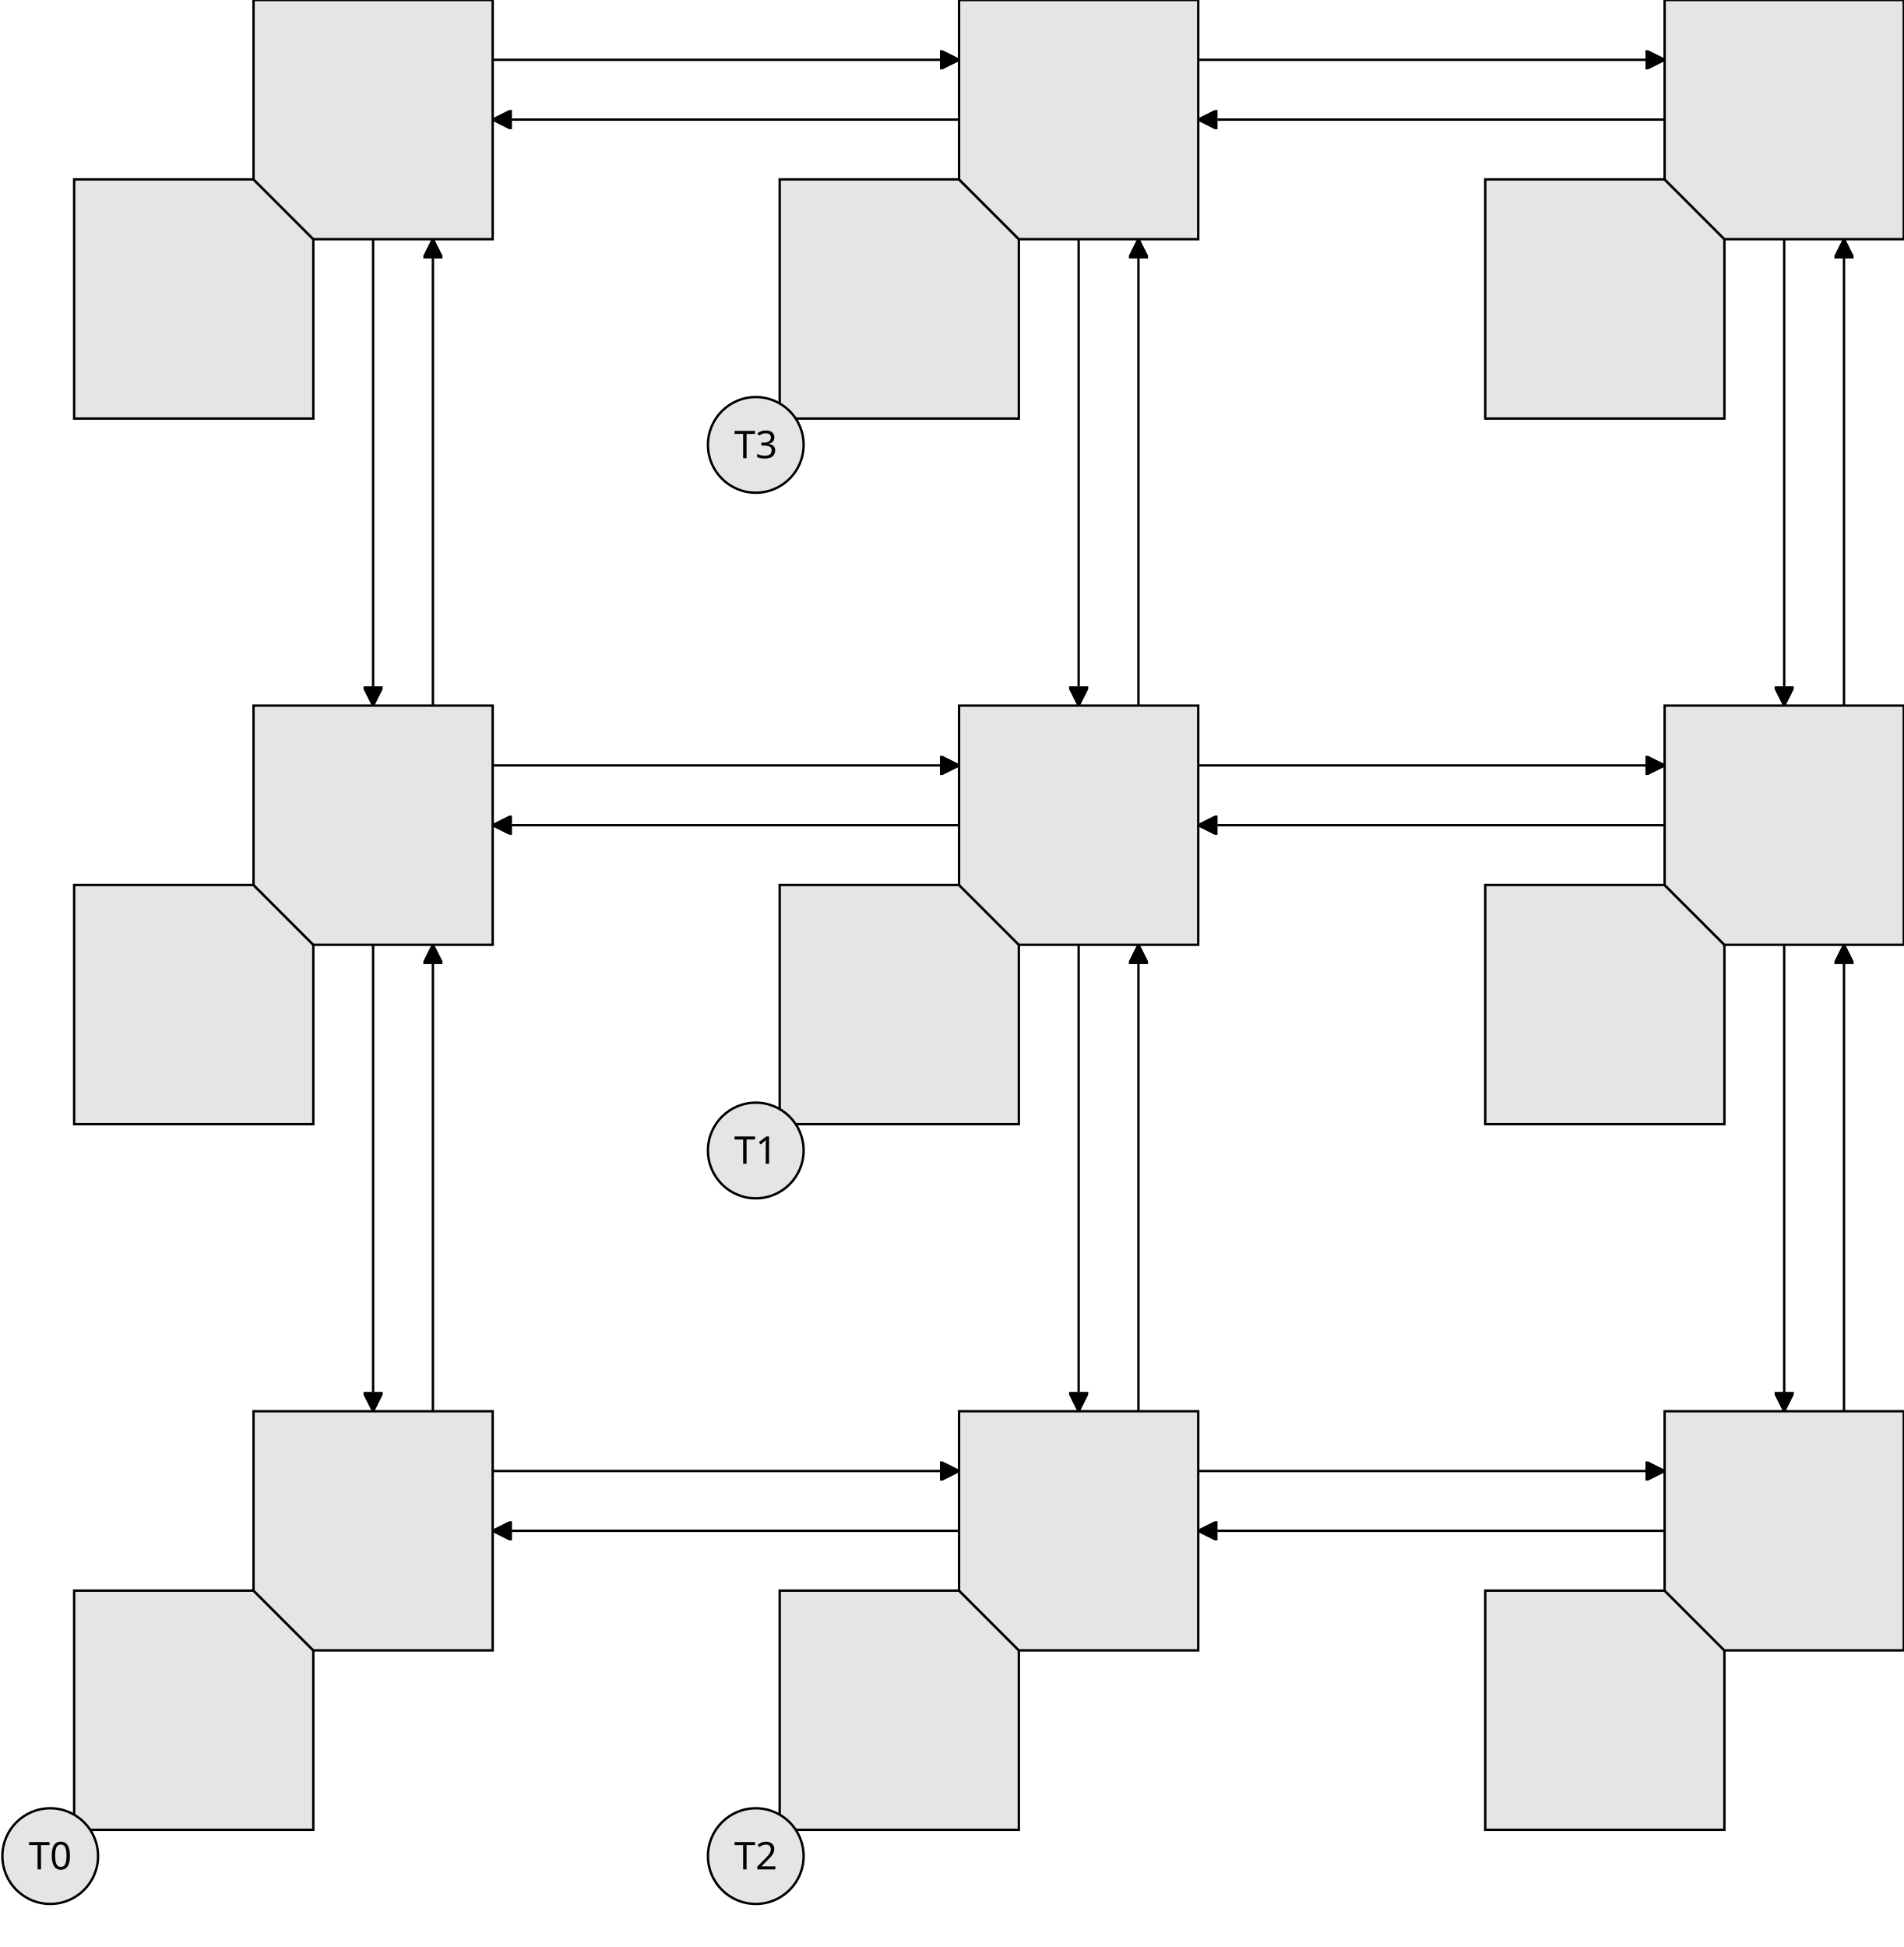
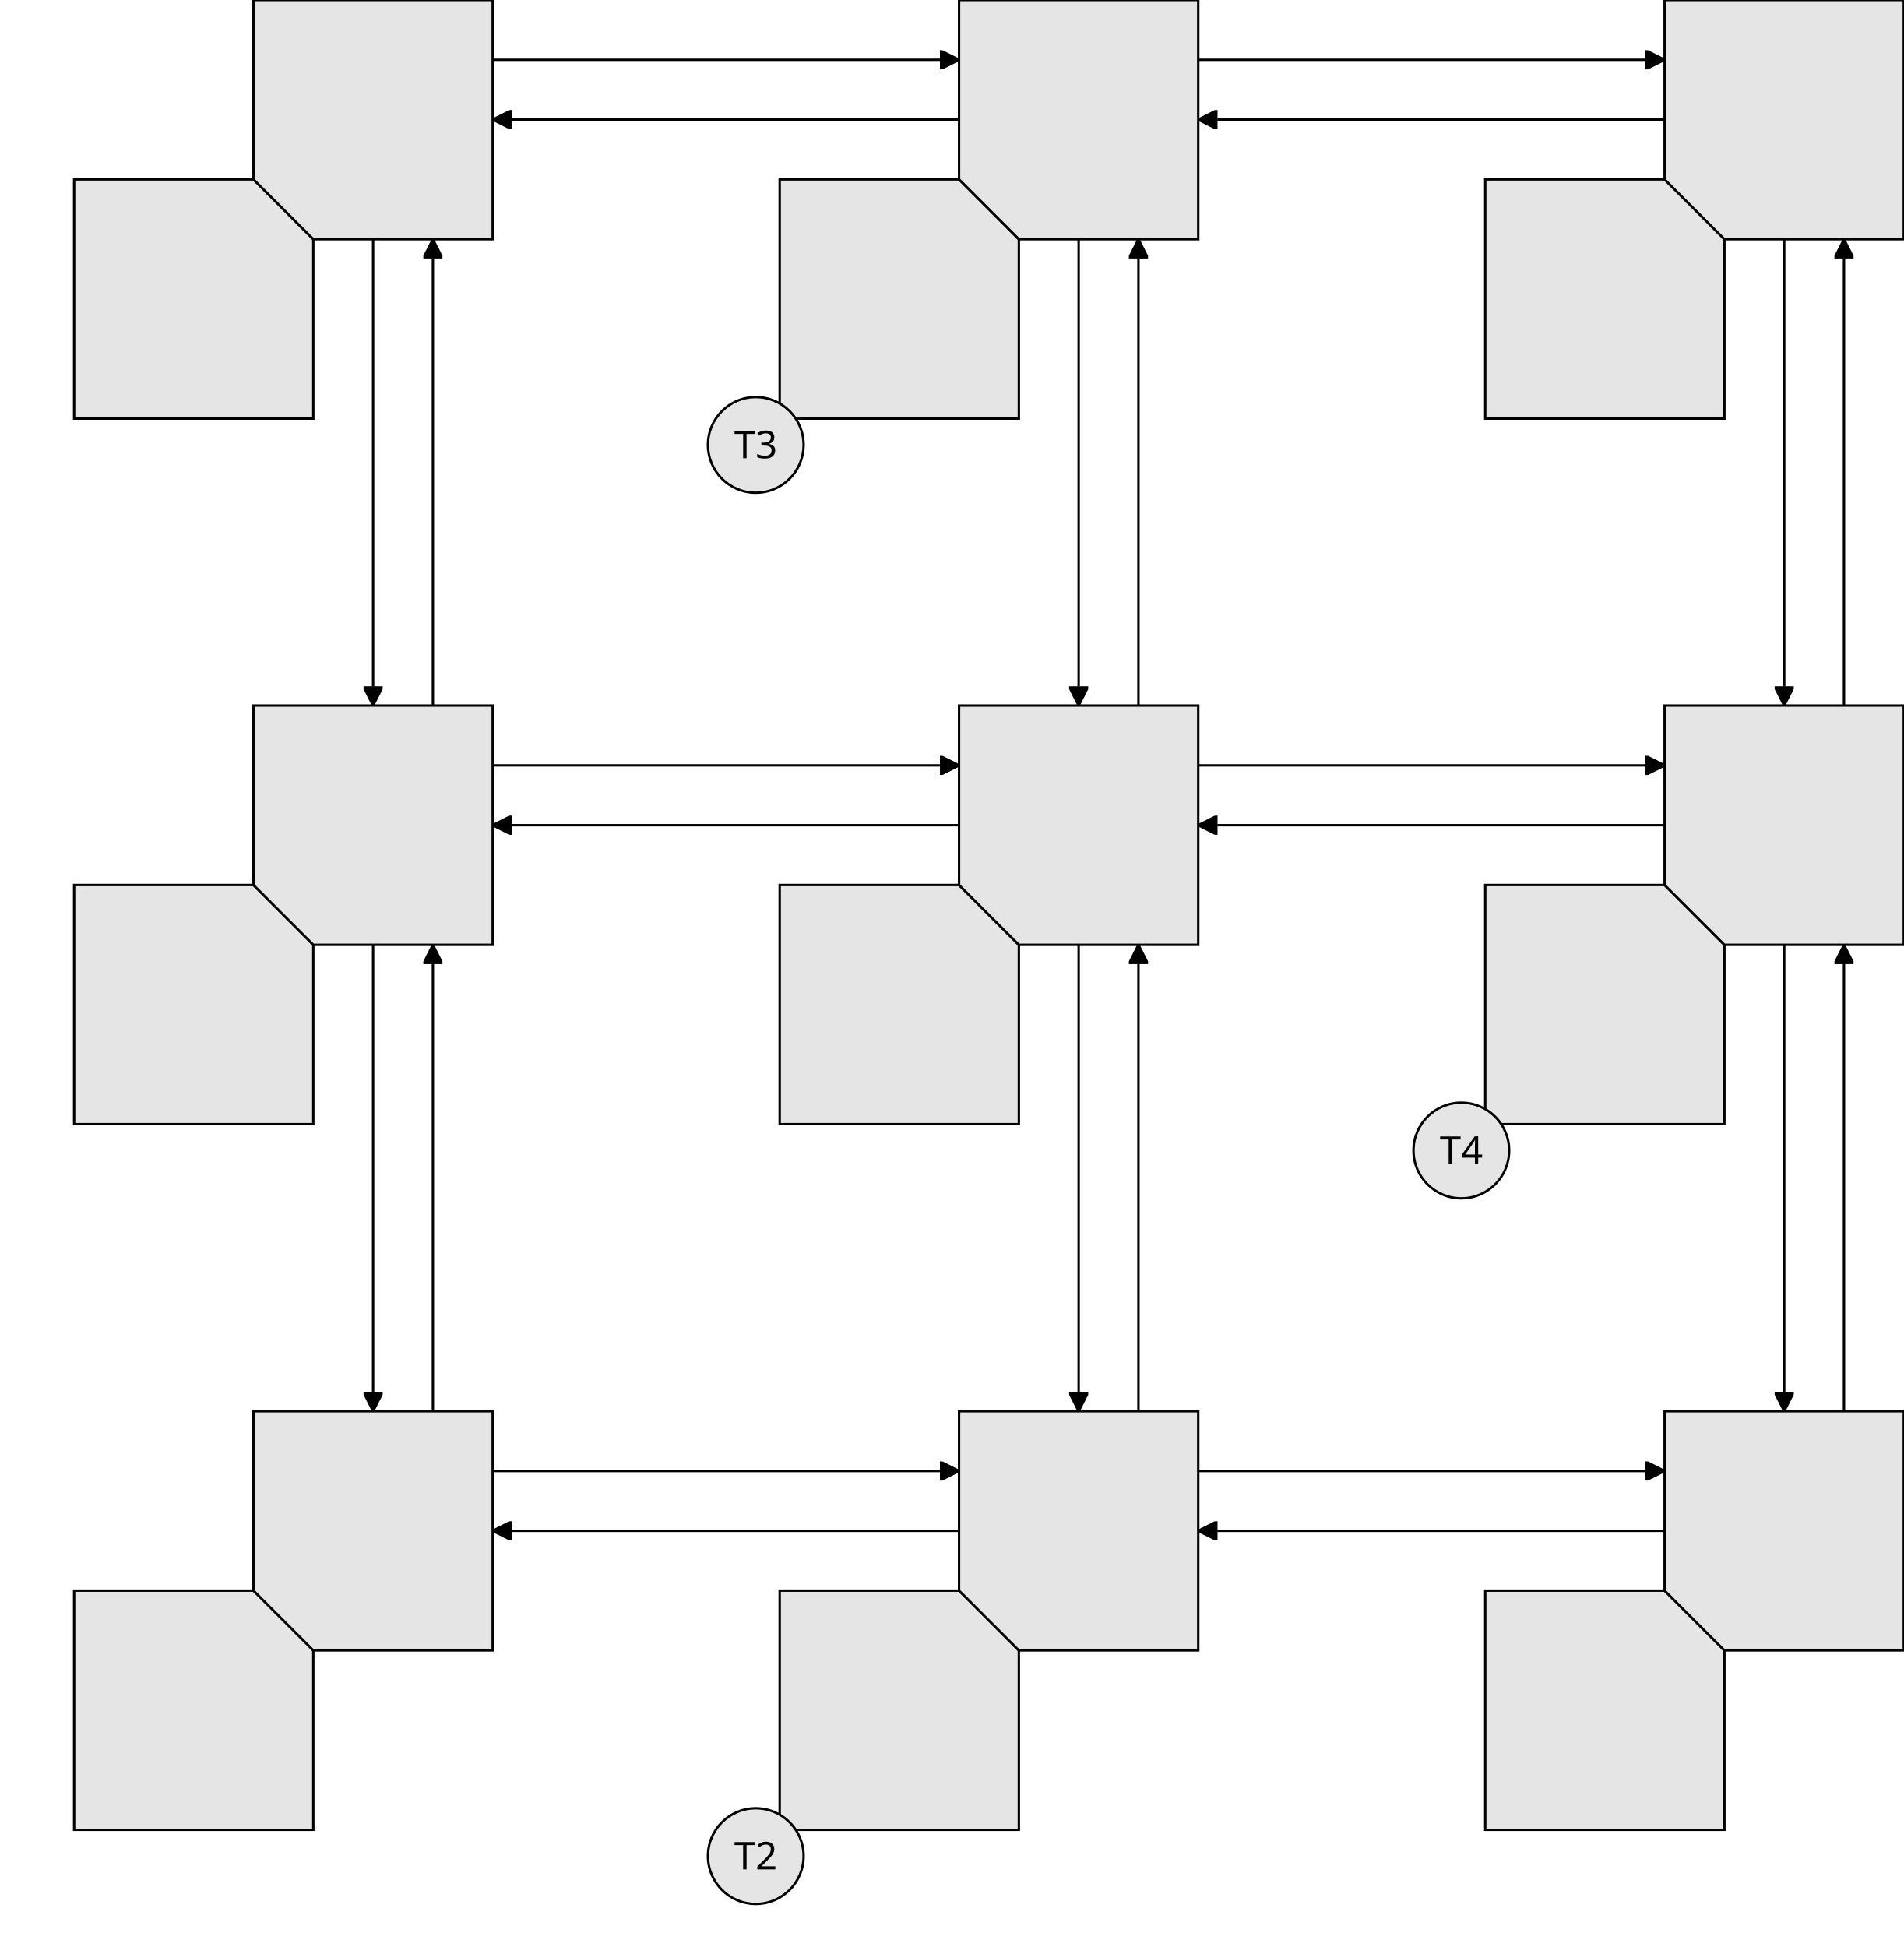
<svg xmlns="http://www.w3.org/2000/svg" preserveAspectRation="xMidYMid meet" class="w-full max-h-full" viewBox="0 0 796 814">
  <defs>
    <marker id="arrowHead" orient="auto" markerWidth="8" markerHeight="8" refY="4">
      <path d="M0,0 M0,0 V8 L8,4 Z" fill="black" fill-rule="evenodd" stroke="black" stroke-linecap="butt" stroke-width="1" />
    </marker>
    <filter x="0" y="0" width="1" height="1" id="textBackground">
      <feFlood flood-color="#e5e5e5" />
      <feComposite in="SourceGraphic" operator="or" />
    </filter>
  </defs>
  <style>.baseFill{fill: #e5e5e5;}</style>
  <g id="mainGroup">
    <g id="processingGroup">
      <g id="0">
        <path id="c0" d="M31,75 l0,100 l100,0 l0,-75 l-25,-25 l-75,0 Z" class="baseFill" fill-rule="evenodd" stroke="black" stroke-linecap="butt" stroke-width="1" />
        <path id="r0" d="M106,75 l0,-75 l100,0 l0,100 l-75,0 Z" class="baseFill" fill-rule="evenodd" stroke="black" stroke-linecap="butt" stroke-width="1" />
      </g>
      <g id="1">
        <path id="c1" d="M326,75 l0,100 l100,0 l0,-75 l-25,-25 l-75,0 Z" class="baseFill" fill-rule="evenodd" stroke="black" stroke-linecap="butt" stroke-width="1" />
        <path id="r1" d="M401,75 l0,-75 l100,0 l0,100 l-75,0 Z" class="baseFill" fill-rule="evenodd" stroke="black" stroke-linecap="butt" stroke-width="1" />
        <g>
          <circle cx="316" cy="186" r="20" fill="#e5e5e5" stroke="black" stroke-width="1" />
          <text x="316" y="186" font-size="16px" font-family="Roboto Mono" text-anchor="middle" dominant-baseline="middle" fill="black">T3</text>
        </g>
      </g>
      <g id="2">
        <path id="c2" d="M621,75 l0,100 l100,0 l0,-75 l-25,-25 l-75,0 Z" class="baseFill" fill-rule="evenodd" stroke="black" stroke-linecap="butt" stroke-width="1" />
        <path id="r2" d="M696,75 l0,-75 l100,0 l0,100 l-75,0 Z" class="baseFill" fill-rule="evenodd" stroke="black" stroke-linecap="butt" stroke-width="1" />
      </g>
      <g id="3">
        <path id="c3" d="M31,370 l0,100 l100,0 l0,-75 l-25,-25 l-75,0 Z" class="baseFill" fill-rule="evenodd" stroke="black" stroke-linecap="butt" stroke-width="1" />
        <path id="r3" d="M106,370 l0,-75 l100,0 l0,100 l-75,0 Z" class="baseFill" fill-rule="evenodd" stroke="black" stroke-linecap="butt" stroke-width="1" />
      </g>
      <g id="4">
        <path id="c4" d="M326,370 l0,100 l100,0 l0,-75 l-25,-25 l-75,0 Z" class="baseFill" fill-rule="evenodd" stroke="black" stroke-linecap="butt" stroke-width="1" />
        <path id="r4" d="M401,370 l0,-75 l100,0 l0,100 l-75,0 Z" class="baseFill" fill-rule="evenodd" stroke="black" stroke-linecap="butt" stroke-width="1" />
-         <g>
-           <circle cx="316" cy="481" r="20" fill="#e5e5e5" stroke="black" stroke-width="1" />
-           <text x="316" y="481" font-size="16px" font-family="Roboto Mono" text-anchor="middle" dominant-baseline="middle" fill="black">T1</text>
-         </g>
      </g>
      <g id="5">
        <path id="c5" d="M621,370 l0,100 l100,0 l0,-75 l-25,-25 l-75,0 Z" class="baseFill" fill-rule="evenodd" stroke="black" stroke-linecap="butt" stroke-width="1" />
        <path id="r5" d="M696,370 l0,-75 l100,0 l0,100 l-75,0 Z" class="baseFill" fill-rule="evenodd" stroke="black" stroke-linecap="butt" stroke-width="1" />
+         <g>
+           <circle cx="611" cy="481" r="20" fill="#e5e5e5" stroke="black" stroke-width="1" />
+           <text x="611" y="481" font-size="16px" font-family="Roboto Mono" text-anchor="middle" dominant-baseline="middle" fill="black">T4</text>
+         </g>
      </g>
      <g id="6">
        <path id="c6" d="M31,665 l0,100 l100,0 l0,-75 l-25,-25 l-75,0 Z" class="baseFill" fill-rule="evenodd" stroke="black" stroke-linecap="butt" stroke-width="1" />
        <path id="r6" d="M106,665 l0,-75 l100,0 l0,100 l-75,0 Z" class="baseFill" fill-rule="evenodd" stroke="black" stroke-linecap="butt" stroke-width="1" />
-         <g>
-           <circle cx="21" cy="776" r="20" fill="#e5e5e5" stroke="black" stroke-width="1" />
-           <text x="21" y="776" font-size="16px" font-family="Roboto Mono" text-anchor="middle" dominant-baseline="middle" fill="black">T0</text>
-         </g>
      </g>
      <g id="7">
        <path id="c7" d="M326,665 l0,100 l100,0 l0,-75 l-25,-25 l-75,0 Z" class="baseFill" fill-rule="evenodd" stroke="black" stroke-linecap="butt" stroke-width="1" />
        <path id="r7" d="M401,665 l0,-75 l100,0 l0,100 l-75,0 Z" class="baseFill" fill-rule="evenodd" stroke="black" stroke-linecap="butt" stroke-width="1" />
        <g>
          <circle cx="316" cy="776" r="20" fill="#e5e5e5" stroke="black" stroke-width="1" />
          <text x="316" y="776" font-size="16px" font-family="Roboto Mono" text-anchor="middle" dominant-baseline="middle" fill="black">T2</text>
        </g>
      </g>
      <g id="8">
        <path id="c8" d="M621,665 l0,100 l100,0 l0,-75 l-25,-25 l-75,0 Z" class="baseFill" fill-rule="evenodd" stroke="black" stroke-linecap="butt" stroke-width="1" />
        <path id="r8" d="M696,665 l0,-75 l100,0 l0,100 l-75,0 Z" class="baseFill" fill-rule="evenodd" stroke="black" stroke-linecap="butt" stroke-width="1" />
      </g>
    </g>
    <g>
      <path id="0-1" d="M206,25 h187" fill-rule="evenodd" stroke="black" stroke-linecap="butt" stroke-width="1" marker-end="url(#arrowHead)" />
      <path id="0-3" d="M156,100 v187" fill-rule="evenodd" stroke="black" stroke-linecap="butt" stroke-width="1" marker-end="url(#arrowHead)" />
      <path id="1-0" d="M401,50 h-187" fill-rule="evenodd" stroke="black" stroke-linecap="butt" stroke-width="1" marker-end="url(#arrowHead)" />
      <path id="1-2" d="M501,25 h187" fill-rule="evenodd" stroke="black" stroke-linecap="butt" stroke-width="1" marker-end="url(#arrowHead)" />
      <path id="1-4" d="M451,100 v187" fill-rule="evenodd" stroke="black" stroke-linecap="butt" stroke-width="1" marker-end="url(#arrowHead)" />
      <path id="2-1" d="M696,50 h-187" fill-rule="evenodd" stroke="black" stroke-linecap="butt" stroke-width="1" marker-end="url(#arrowHead)" />
      <path id="2-5" d="M746,100 v187" fill-rule="evenodd" stroke="black" stroke-linecap="butt" stroke-width="1" marker-end="url(#arrowHead)" />
      <path id="3-0" d="M181,295 v-187" fill-rule="evenodd" stroke="black" stroke-linecap="butt" stroke-width="1" marker-end="url(#arrowHead)" />
      <path id="3-4" d="M206,320 h187" fill-rule="evenodd" stroke="black" stroke-linecap="butt" stroke-width="1" marker-end="url(#arrowHead)" />
      <path id="3-6" d="M156,395 v187" fill-rule="evenodd" stroke="black" stroke-linecap="butt" stroke-width="1" marker-end="url(#arrowHead)" />
      <path id="4-1" d="M476,295 v-187" fill-rule="evenodd" stroke="black" stroke-linecap="butt" stroke-width="1" marker-end="url(#arrowHead)" />
      <path id="4-3" d="M401,345 h-187" fill-rule="evenodd" stroke="black" stroke-linecap="butt" stroke-width="1" marker-end="url(#arrowHead)" />
      <path id="4-5" d="M501,320 h187" fill-rule="evenodd" stroke="black" stroke-linecap="butt" stroke-width="1" marker-end="url(#arrowHead)" />
      <path id="4-7" d="M451,395 v187" fill-rule="evenodd" stroke="black" stroke-linecap="butt" stroke-width="1" marker-end="url(#arrowHead)" />
      <path id="5-2" d="M771,295 v-187" fill-rule="evenodd" stroke="black" stroke-linecap="butt" stroke-width="1" marker-end="url(#arrowHead)" />
      <path id="5-4" d="M696,345 h-187" fill-rule="evenodd" stroke="black" stroke-linecap="butt" stroke-width="1" marker-end="url(#arrowHead)" />
      <path id="5-8" d="M746,395 v187" fill-rule="evenodd" stroke="black" stroke-linecap="butt" stroke-width="1" marker-end="url(#arrowHead)" />
      <path id="6-3" d="M181,590 v-187" fill-rule="evenodd" stroke="black" stroke-linecap="butt" stroke-width="1" marker-end="url(#arrowHead)" />
      <path id="6-7" d="M206,615 h187" fill-rule="evenodd" stroke="black" stroke-linecap="butt" stroke-width="1" marker-end="url(#arrowHead)" />
      <path id="7-4" d="M476,590 v-187" fill-rule="evenodd" stroke="black" stroke-linecap="butt" stroke-width="1" marker-end="url(#arrowHead)" />
      <path id="7-6" d="M401,640 h-187" fill-rule="evenodd" stroke="black" stroke-linecap="butt" stroke-width="1" marker-end="url(#arrowHead)" />
      <path id="7-8" d="M501,615 h187" fill-rule="evenodd" stroke="black" stroke-linecap="butt" stroke-width="1" marker-end="url(#arrowHead)" />
      <path id="8-5" d="M771,590 v-187" fill-rule="evenodd" stroke="black" stroke-linecap="butt" stroke-width="1" marker-end="url(#arrowHead)" />
      <path id="8-7" d="M696,640 h-187" fill-rule="evenodd" stroke="black" stroke-linecap="butt" stroke-width="1" marker-end="url(#arrowHead)" />
    </g>
  </g>
  <rect width="100%" height="100%" fill="none" stroke="#ff0000" stroke-width="1" opacity="0" />
</svg>
